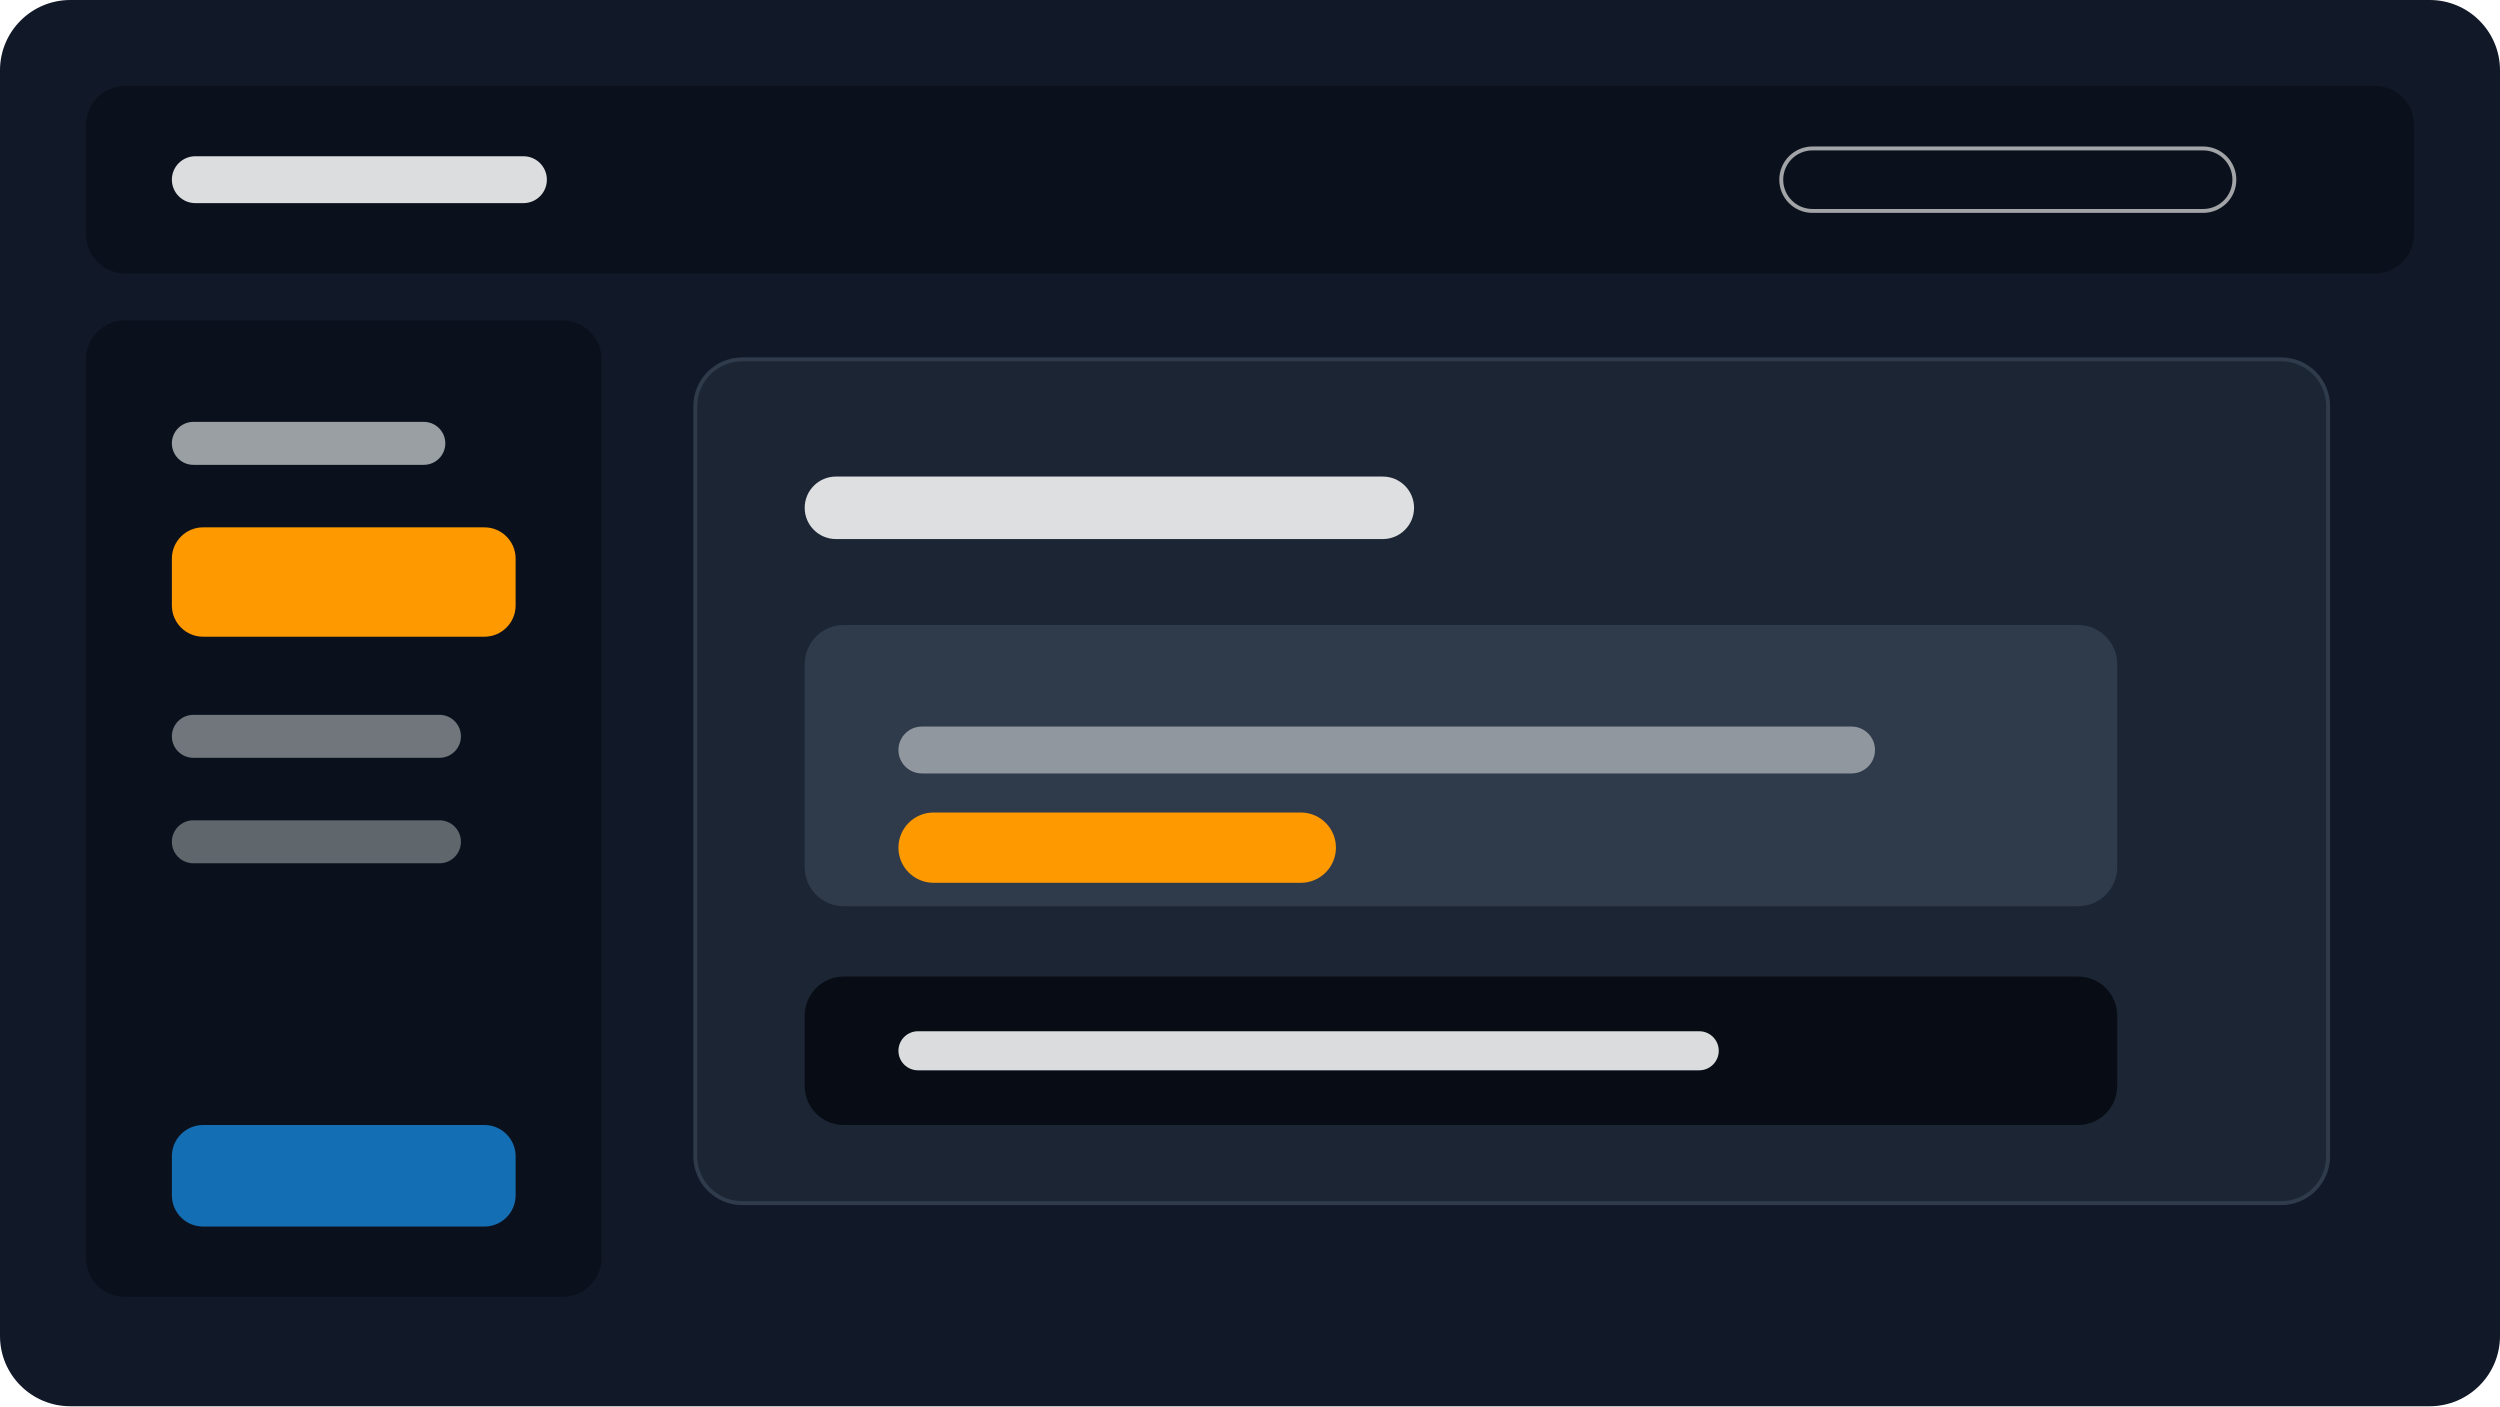
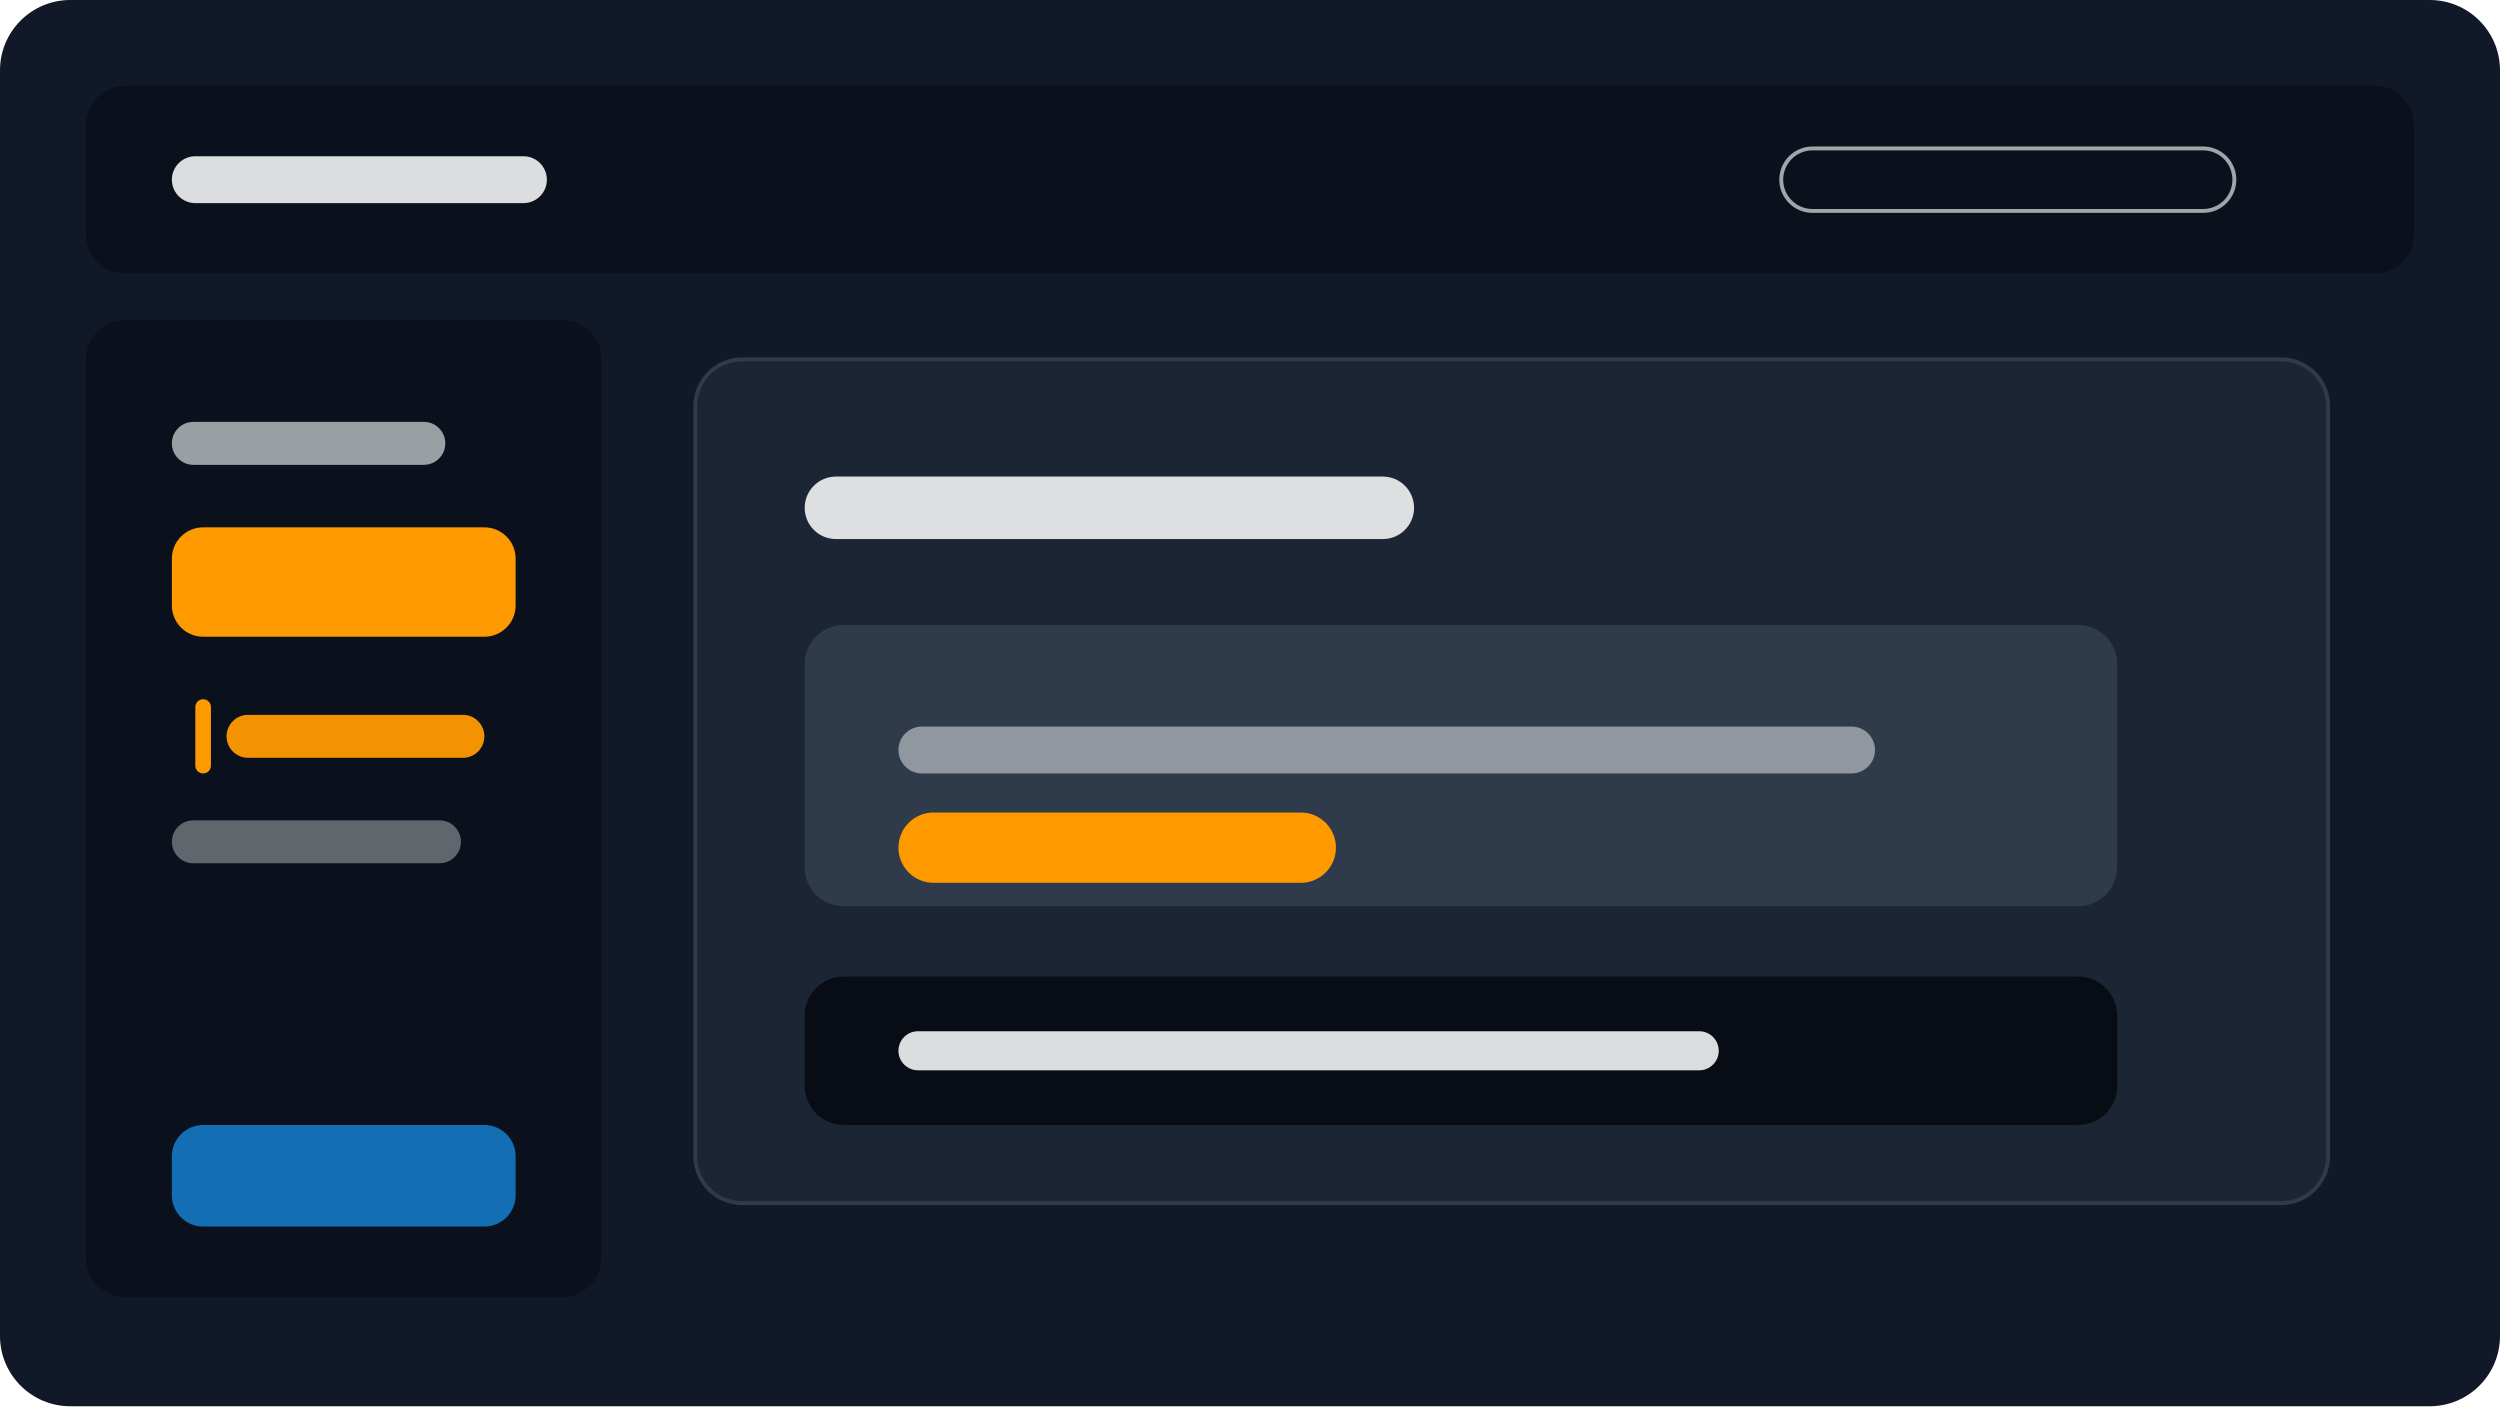
<svg xmlns="http://www.w3.org/2000/svg" width="640" height="360" viewBox="0 0 640 360" role="img" aria-label="EKS Inspired dark preview">
  <rect width="640" height="360" rx="18" fill="#111827" />
  <rect x="22" y="22" width="596" height="48" rx="10" fill="#0b111c" />
  <rect x="44" y="40" width="96" height="12" rx="6" fill="#f2f3f3" opacity="0.9" />
  <rect x="456" y="38" width="116" height="16" rx="8" fill="none" stroke="#f2f3f3" opacity="0.65" />
  <rect x="22" y="82" width="132" height="250" rx="10" fill="#0b111c" />
  <rect x="44" y="108" width="70" height="11" rx="5.5" fill="#d5dbdb" opacity="0.7" />
  <rect x="44" y="135" width="88" height="28" rx="8" fill="#ff9900" />
-   <rect x="44" y="183" width="74" height="11" rx="5.5" fill="#d5dbdb" opacity="0.5" />
+   <rect x="58" y="183" width="66" height="11" rx="5.5" fill="#ff9900" opacity="0.95" />
+   <rect x="50" y="179" width="4" height="19" rx="2" fill="#ff9900" />
  <rect x="44" y="210" width="74" height="11" rx="5.5" fill="#d5dbdb" opacity="0.42" />
  <rect x="44" y="288" width="88" height="26" rx="8" fill="#146eb4" />
  <rect x="178" y="92" width="418" height="216" rx="12" fill="#1b2533" stroke="#2f3b4b" />
  <rect x="206" y="122" width="156" height="16" rx="8" fill="#f2f3f3" opacity="0.9" />
  <rect x="206" y="160" width="336" height="72" rx="10" fill="#2f3b4b" />
  <rect x="230" y="186" width="250" height="12" rx="6" fill="#f2f3f3" opacity="0.5" />
  <rect x="230" y="208" width="112" height="18" rx="9" fill="#ff9900" />
  <rect x="206" y="250" width="336" height="38" rx="10" fill="#080d15" />
  <rect x="230" y="264" width="210" height="10" rx="5" fill="#f2f3f3" opacity="0.9" />
</svg>
